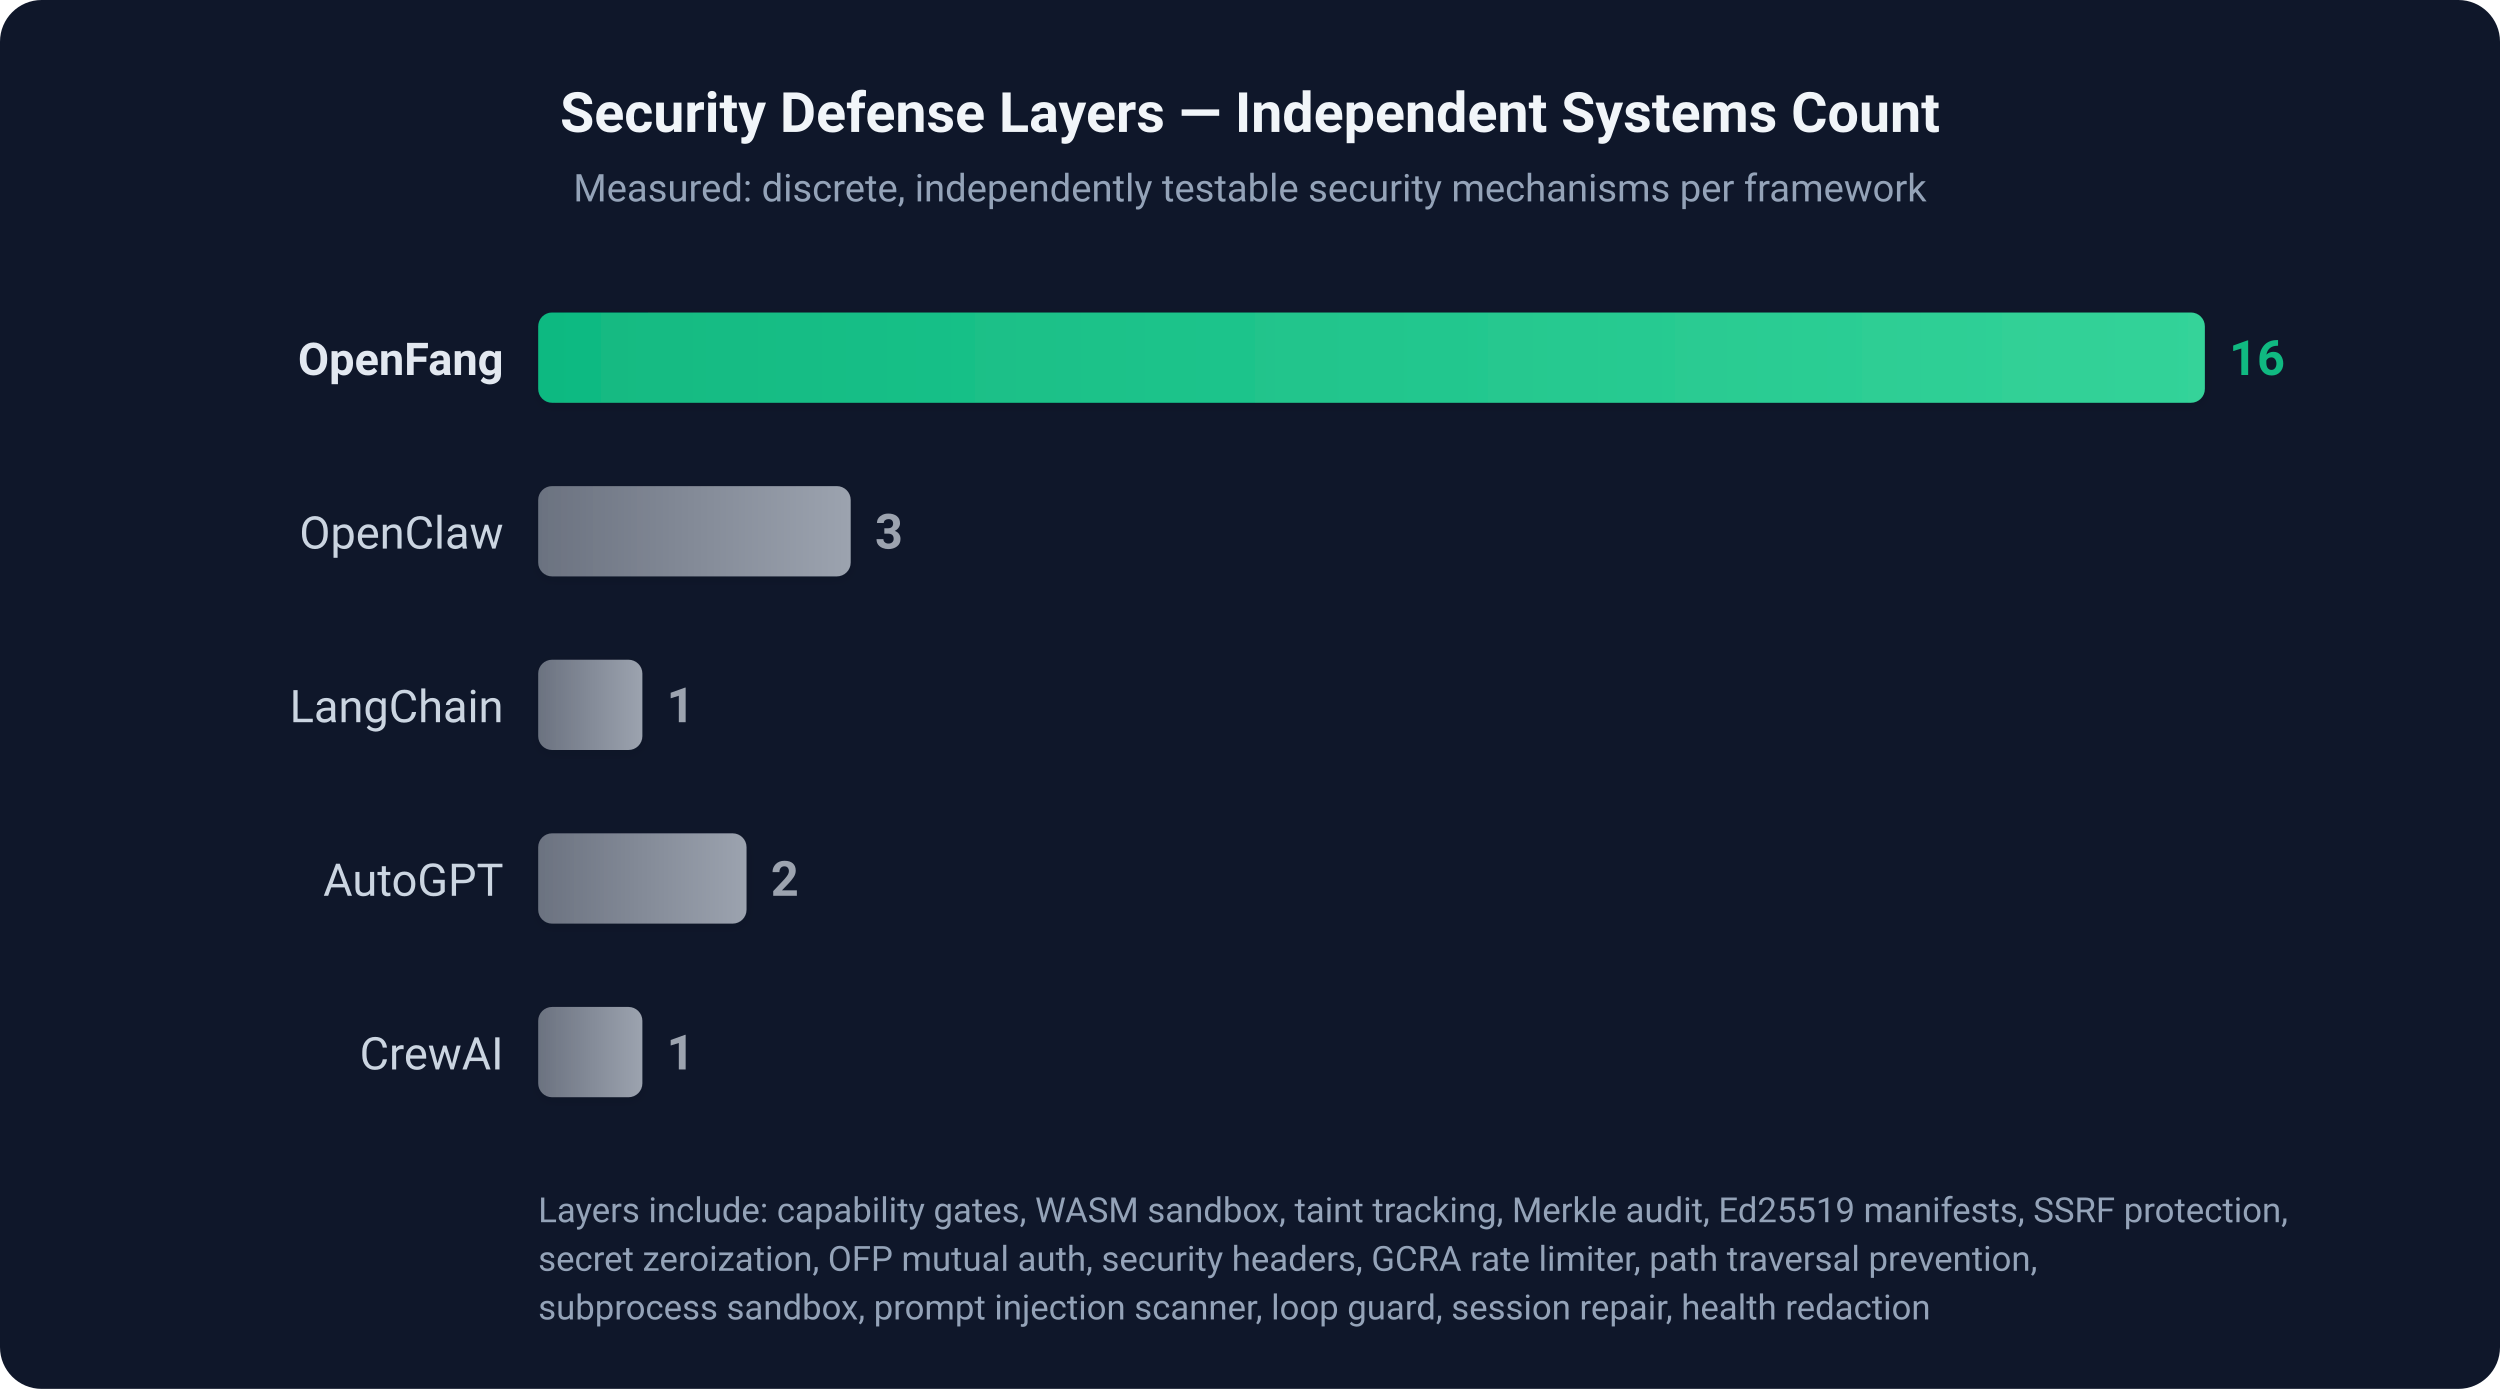
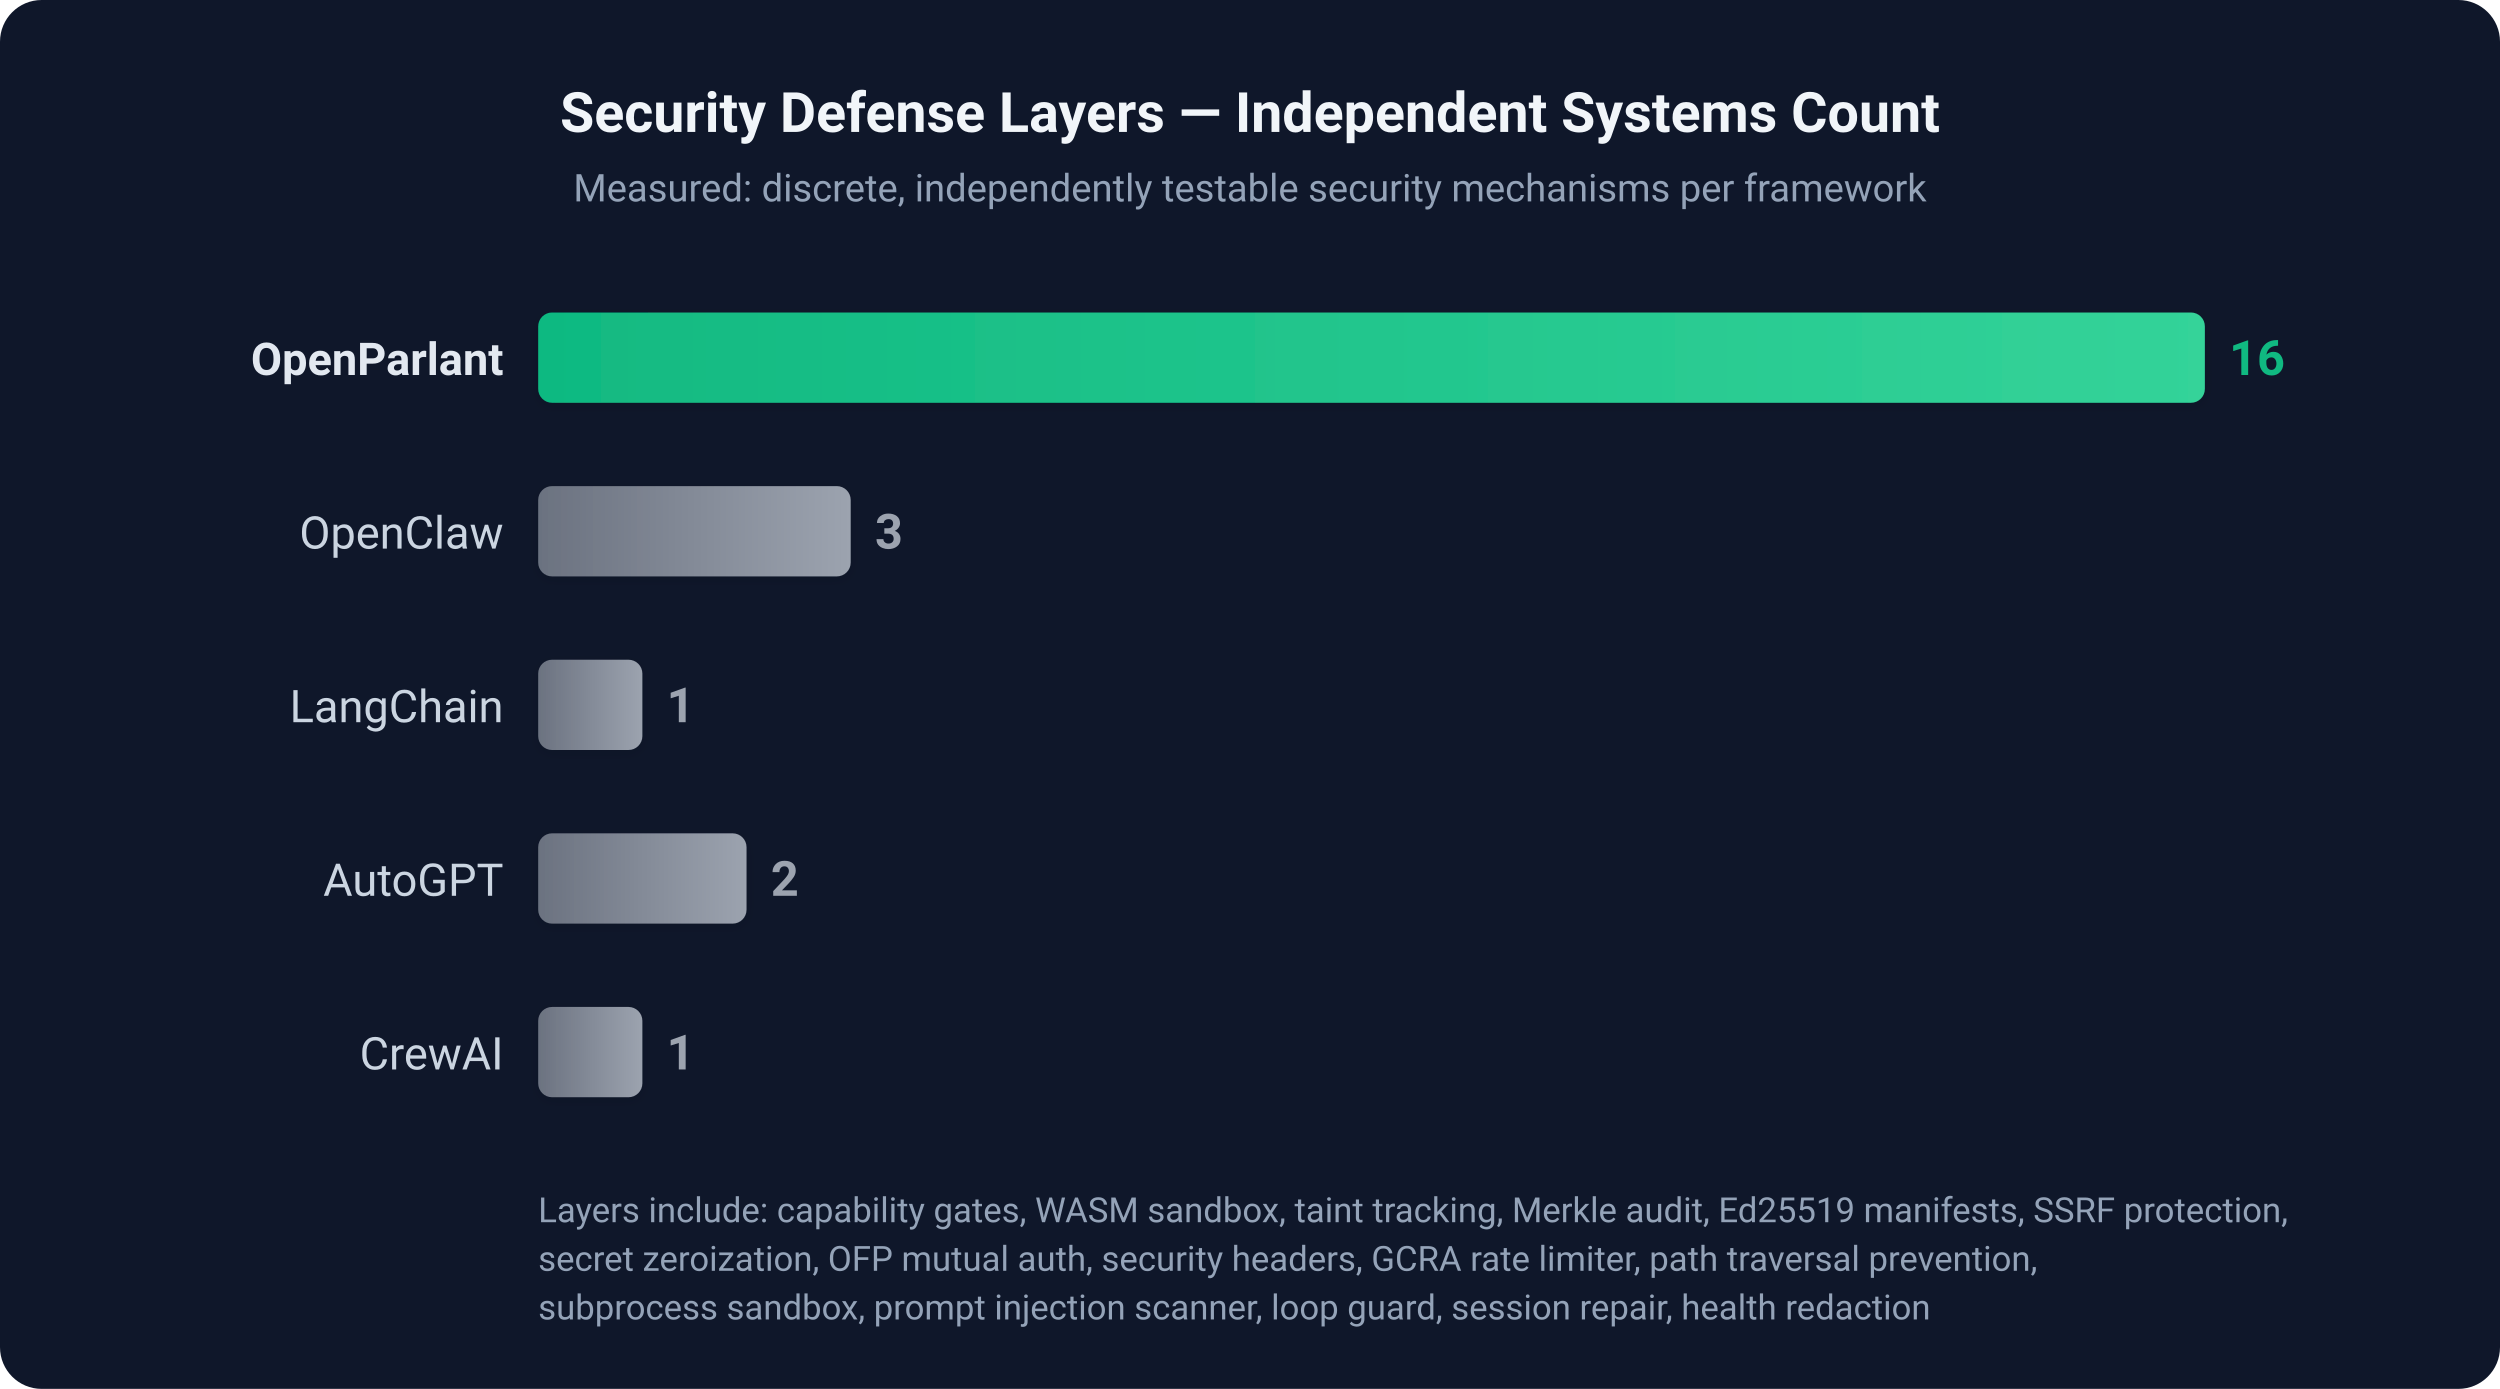
<svg xmlns="http://www.w3.org/2000/svg" viewBox="0 0 720 400" font-family="-apple-system,BlinkMacSystemFont,'Segoe UI',Roboto,Helvetica,Arial,sans-serif">
  <defs>
    <linearGradient id="sg" x1="0" y1="0" x2="1" y2="0">
      <stop offset="0%" stop-color="#10b981" />
      <stop offset="100%" stop-color="#34d399" />
    </linearGradient>
    <linearGradient id="gg" x1="0" y1="0" x2="1" y2="0">
      <stop offset="0%" stop-color="#6b7280" />
      <stop offset="100%" stop-color="#9ca3af" />
    </linearGradient>
    <filter id="ds">
      <feDropShadow dx="0" dy="1" stdDeviation="2" flood-opacity="0.1" />
    </filter>
  </defs>
  <rect width="720" height="400" rx="12" fill="#0f172a" />
  <text x="360" y="38" text-anchor="middle" fill="#f1f5f9" font-size="16" font-weight="700">Security Defense Layers — Independent Systems Count</text>
  <text x="360" y="58" text-anchor="middle" fill="#94a3b8" font-size="11">Measured: discrete, independently testable security mechanisms per framework</text>
-   <text x="145" y="108" text-anchor="end" fill="#e2e8f0" font-size="13" font-weight="600">OpenFang</text>
+   <text x="145" y="108" text-anchor="end" fill="#e2e8f0" font-size="13" font-weight="600">OpenParlant</text>
  <text x="145" y="158" text-anchor="end" fill="#cbd5e1" font-size="13">OpenClaw</text>
  <text x="145" y="208" text-anchor="end" fill="#cbd5e1" font-size="13">LangChain</text>
  <text x="145" y="258" text-anchor="end" fill="#cbd5e1" font-size="13">AutoGPT</text>
  <text x="145" y="308" text-anchor="end" fill="#cbd5e1" font-size="13">CrewAI</text>
  <rect x="155" y="90" width="480" height="26" rx="4" fill="url(#sg)" filter="url(#ds)" />
  <text x="642" y="108" fill="#10b981" font-size="14" font-weight="700">16</text>
  <rect x="155" y="140" width="90" height="26" rx="4" fill="url(#gg)" filter="url(#ds)" />
  <text x="252" y="158" fill="#9ca3af" font-size="14" font-weight="600">3</text>
  <rect x="155" y="190" width="30" height="26" rx="4" fill="url(#gg)" filter="url(#ds)" />
  <text x="192" y="208" fill="#9ca3af" font-size="14" font-weight="600">1</text>
  <rect x="155" y="240" width="60" height="26" rx="4" fill="url(#gg)" filter="url(#ds)" />
  <text x="222" y="258" fill="#9ca3af" font-size="14" font-weight="600">2</text>
  <rect x="155" y="290" width="30" height="26" rx="4" fill="url(#gg)" filter="url(#ds)" />
  <text x="192" y="308" fill="#9ca3af" font-size="14" font-weight="600">1</text>
  <text x="155" y="352" fill="#94a3b8" font-size="10">Layers include: capability gates, WASM sandbox, taint tracking, Merkle audit, Ed25519 manifests, SSRF protection,</text>
  <text x="155" y="366" fill="#94a3b8" font-size="10">secret zeroization, OFP mutual auth, security headers, GCRA rate limiter, path traversal prevention,</text>
  <text x="155" y="380" fill="#94a3b8" font-size="10">subprocess sandbox, prompt injection scanner, loop guard, session repair, health redaction</text>
</svg>
